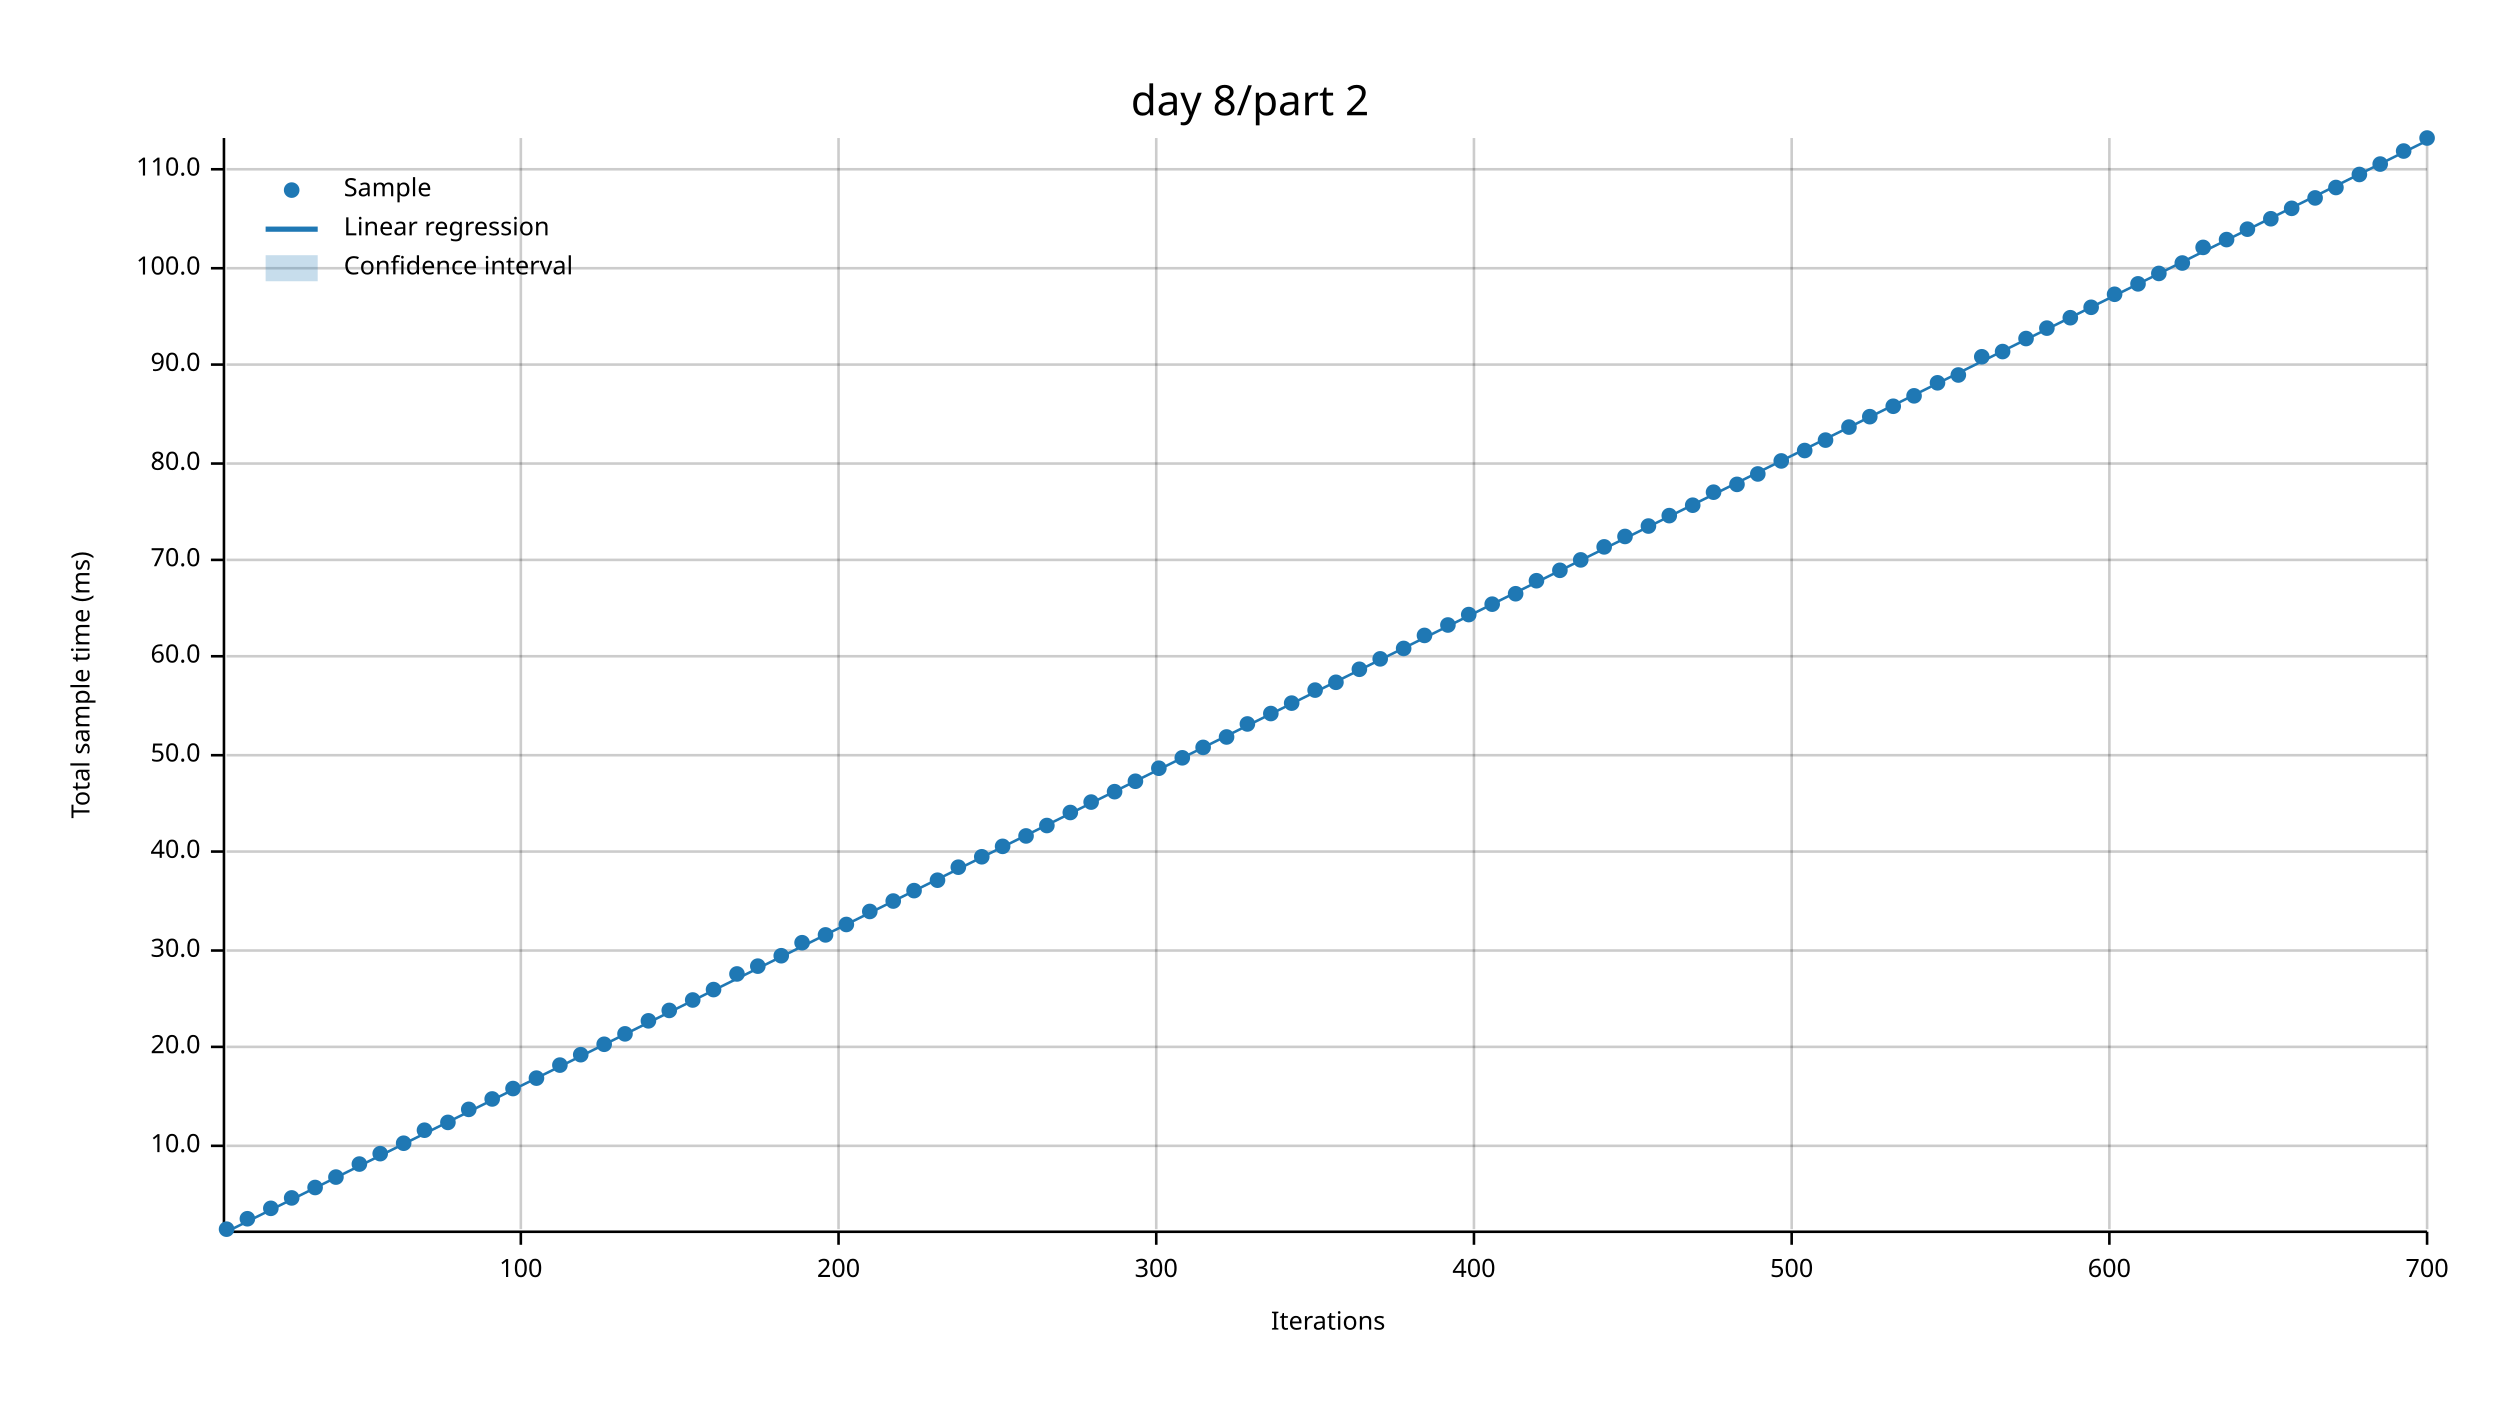
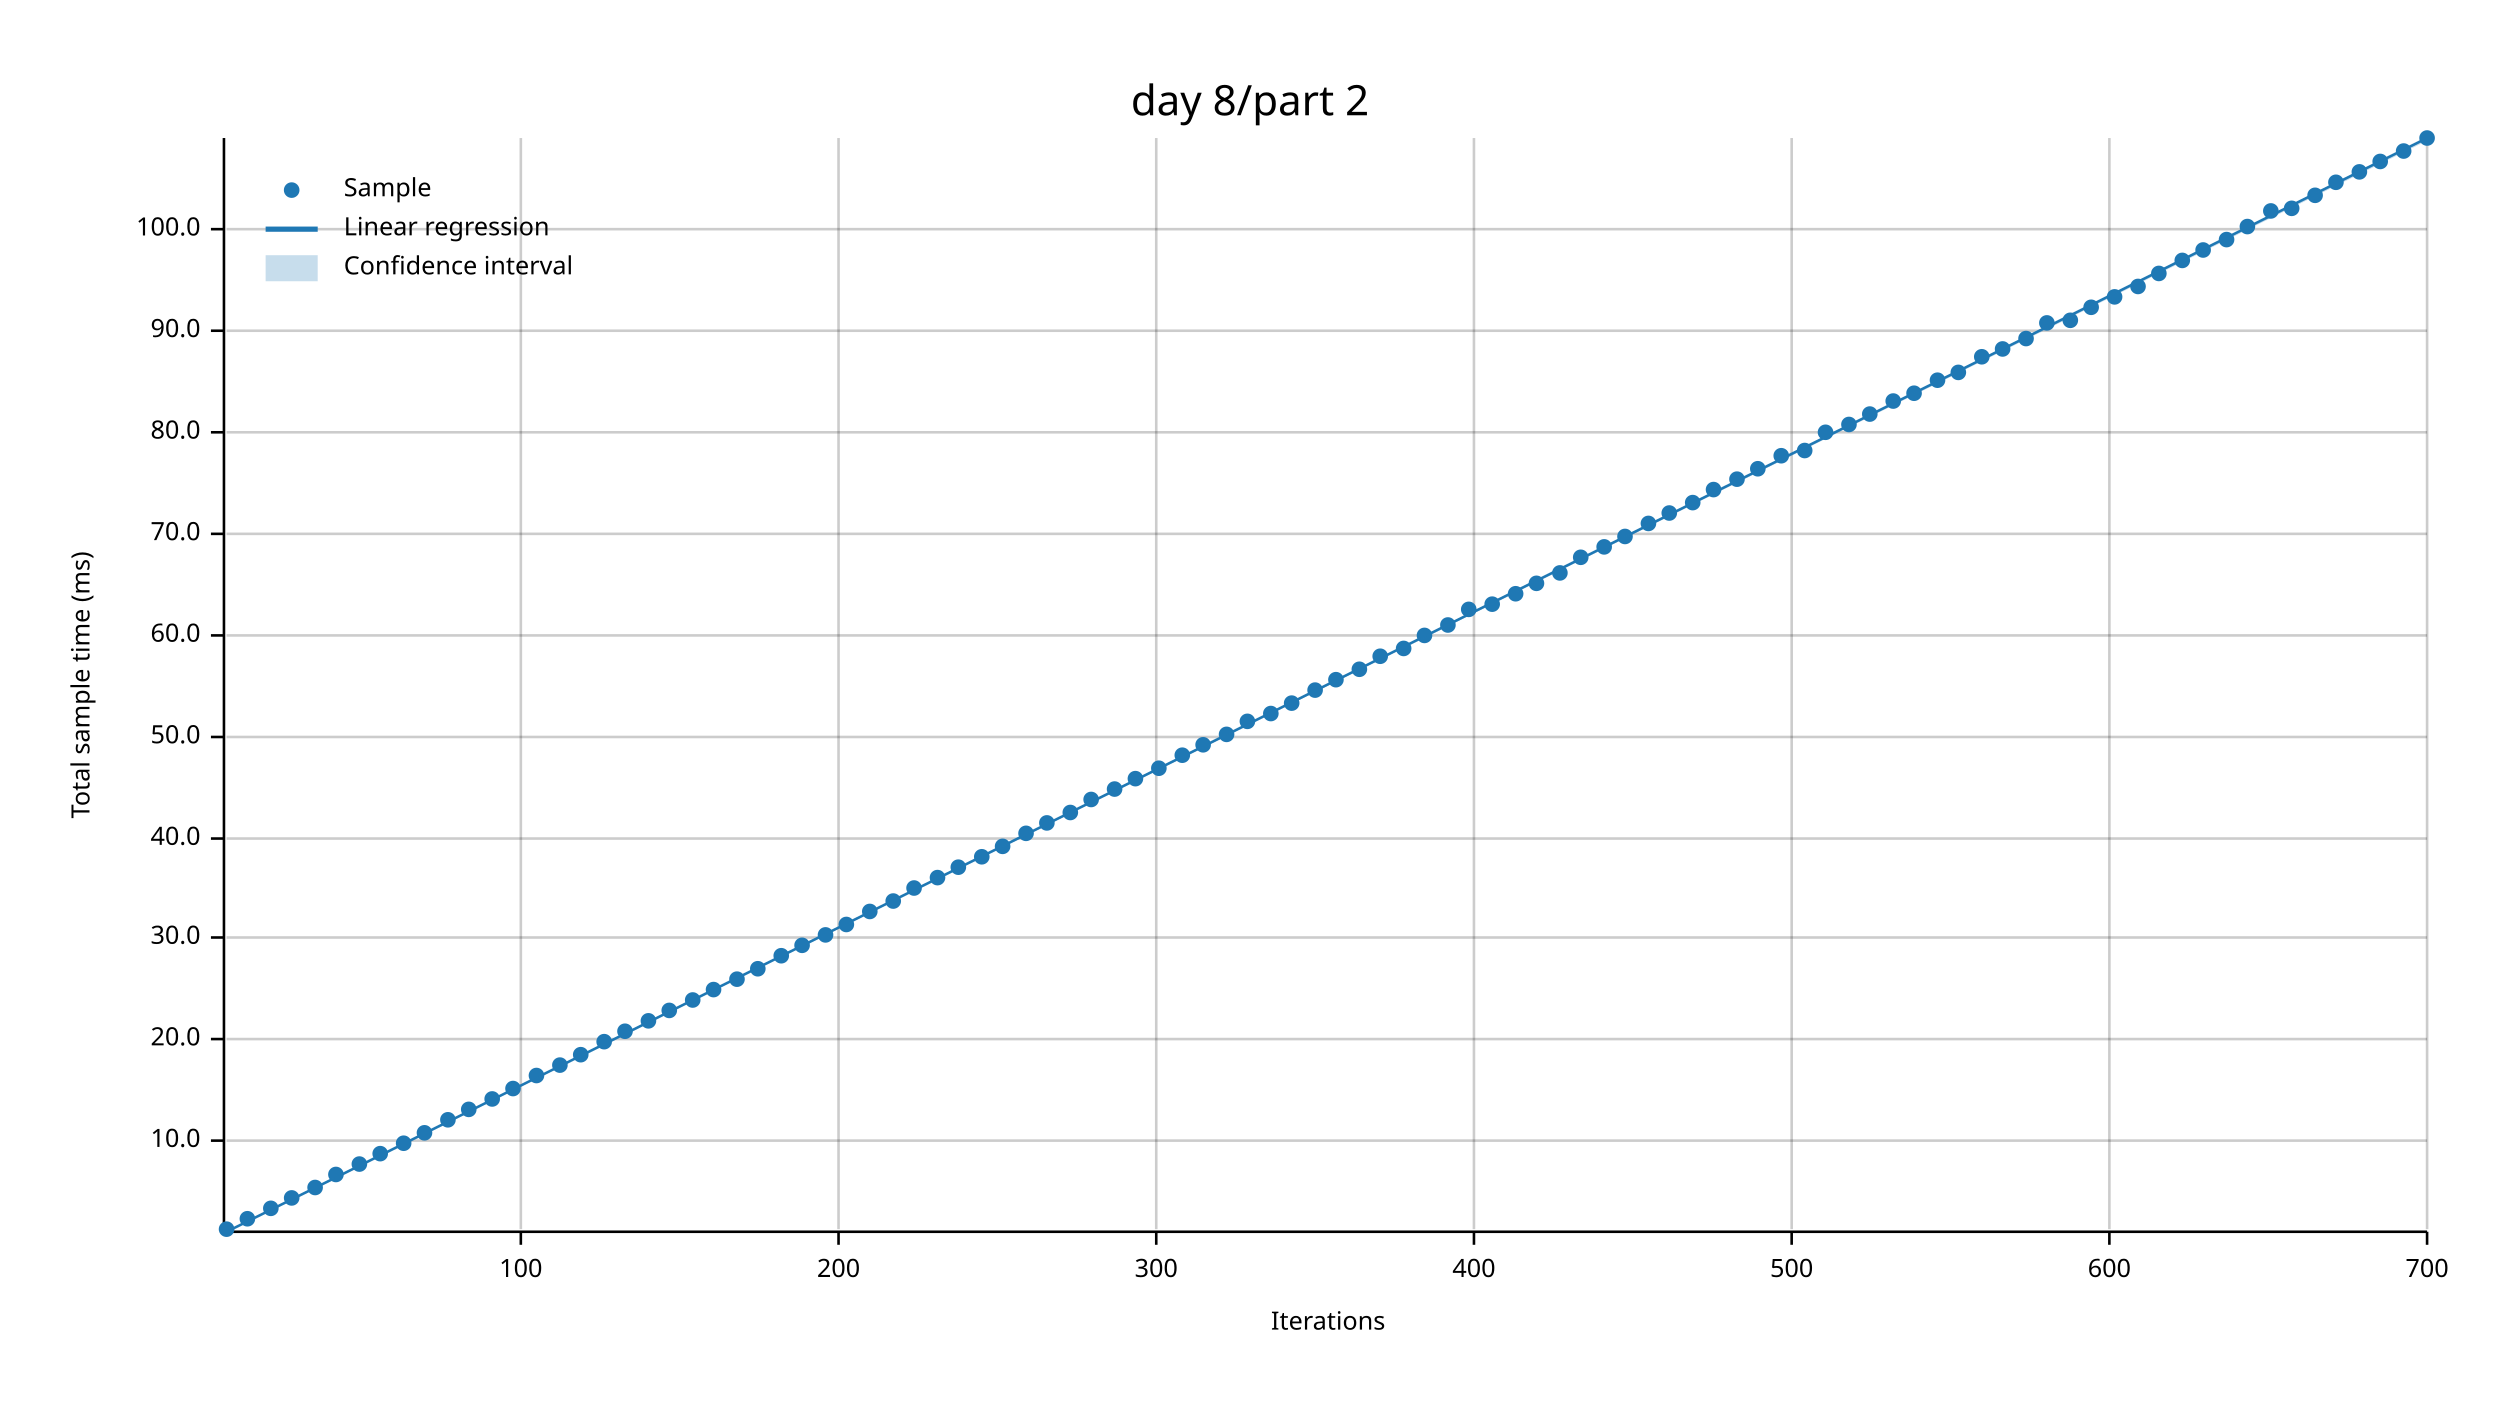
<svg xmlns="http://www.w3.org/2000/svg" width="960" height="540" viewBox="0 0 960 540">
  <text x="480" y="32" dy="0.76em" text-anchor="middle" font-family="sans-serif" font-size="16.129" opacity="1" fill="#000000">
day 8/part 2
</text>
  <text x="27" y="263" dy="0.76em" text-anchor="middle" font-family="sans-serif" font-size="9.677" opacity="1" fill="#000000" transform="rotate(270, 27, 263)">
Total sample time (ms)
</text>
  <text x="510" y="513" dy="-0.5ex" text-anchor="middle" font-family="sans-serif" font-size="9.677" opacity="1" fill="#000000">
Iterations
</text>
  <line opacity="0.2" stroke="#000000" stroke-width="1" x1="200" y1="472" x2="200" y2="53" />
  <line opacity="0.2" stroke="#000000" stroke-width="1" x1="322" y1="472" x2="322" y2="53" />
  <line opacity="0.2" stroke="#000000" stroke-width="1" x1="444" y1="472" x2="444" y2="53" />
  <line opacity="0.2" stroke="#000000" stroke-width="1" x1="566" y1="472" x2="566" y2="53" />
  <line opacity="0.2" stroke="#000000" stroke-width="1" x1="688" y1="472" x2="688" y2="53" />
  <line opacity="0.2" stroke="#000000" stroke-width="1" x1="810" y1="472" x2="810" y2="53" />
  <line opacity="0.2" stroke="#000000" stroke-width="1" x1="932" y1="472" x2="932" y2="53" />
-   <line opacity="0.2" stroke="#000000" stroke-width="1" x1="87" y1="440" x2="932" y2="440" />
-   <line opacity="0.2" stroke="#000000" stroke-width="1" x1="87" y1="402" x2="932" y2="402" />
-   <line opacity="0.2" stroke="#000000" stroke-width="1" x1="87" y1="365" x2="932" y2="365" />
-   <line opacity="0.2" stroke="#000000" stroke-width="1" x1="87" y1="327" x2="932" y2="327" />
-   <line opacity="0.2" stroke="#000000" stroke-width="1" x1="87" y1="290" x2="932" y2="290" />
-   <line opacity="0.2" stroke="#000000" stroke-width="1" x1="87" y1="252" x2="932" y2="252" />
-   <line opacity="0.2" stroke="#000000" stroke-width="1" x1="87" y1="215" x2="932" y2="215" />
-   <line opacity="0.2" stroke="#000000" stroke-width="1" x1="87" y1="178" x2="932" y2="178" />
-   <line opacity="0.2" stroke="#000000" stroke-width="1" x1="87" y1="140" x2="932" y2="140" />
-   <line opacity="0.2" stroke="#000000" stroke-width="1" x1="87" y1="103" x2="932" y2="103" />
-   <line opacity="0.2" stroke="#000000" stroke-width="1" x1="87" y1="65" x2="932" y2="65" />
+   <line opacity="0.2" stroke="#000000" stroke-width="1" x1="87" y1="438" x2="932" y2="438" />
+   <line opacity="0.2" stroke="#000000" stroke-width="1" x1="87" y1="399" x2="932" y2="399" />
+   <line opacity="0.2" stroke="#000000" stroke-width="1" x1="87" y1="360" x2="932" y2="360" />
+   <line opacity="0.2" stroke="#000000" stroke-width="1" x1="87" y1="322" x2="932" y2="322" />
+   <line opacity="0.2" stroke="#000000" stroke-width="1" x1="87" y1="283" x2="932" y2="283" />
+   <line opacity="0.2" stroke="#000000" stroke-width="1" x1="87" y1="244" x2="932" y2="244" />
+   <line opacity="0.2" stroke="#000000" stroke-width="1" x1="87" y1="205" x2="932" y2="205" />
+   <line opacity="0.2" stroke="#000000" stroke-width="1" x1="87" y1="166" x2="932" y2="166" />
+   <line opacity="0.2" stroke="#000000" stroke-width="1" x1="87" y1="127" x2="932" y2="127" />
+   <line opacity="0.2" stroke="#000000" stroke-width="1" x1="87" y1="88" x2="932" y2="88" />
  <polyline fill="none" opacity="1" stroke="#000000" stroke-width="1" points="86,53 86,472 " />
-   <text x="77" y="440" dy="0.5ex" text-anchor="end" font-family="sans-serif" font-size="9.677" opacity="1" fill="#000000">
+   <text x="77" y="438" dy="0.5ex" text-anchor="end" font-family="sans-serif" font-size="9.677" opacity="1" fill="#000000">
10.0
</text>
-   <polyline fill="none" opacity="1" stroke="#000000" stroke-width="1" points="81,440 86,440 " />
-   <text x="77" y="402" dy="0.5ex" text-anchor="end" font-family="sans-serif" font-size="9.677" opacity="1" fill="#000000">
+   <polyline fill="none" opacity="1" stroke="#000000" stroke-width="1" points="81,438 86,438 " />
+   <text x="77" y="399" dy="0.5ex" text-anchor="end" font-family="sans-serif" font-size="9.677" opacity="1" fill="#000000">
20.0
</text>
-   <polyline fill="none" opacity="1" stroke="#000000" stroke-width="1" points="81,402 86,402 " />
-   <text x="77" y="365" dy="0.5ex" text-anchor="end" font-family="sans-serif" font-size="9.677" opacity="1" fill="#000000">
+   <polyline fill="none" opacity="1" stroke="#000000" stroke-width="1" points="81,399 86,399 " />
+   <text x="77" y="360" dy="0.5ex" text-anchor="end" font-family="sans-serif" font-size="9.677" opacity="1" fill="#000000">
30.0
</text>
-   <polyline fill="none" opacity="1" stroke="#000000" stroke-width="1" points="81,365 86,365 " />
-   <text x="77" y="327" dy="0.5ex" text-anchor="end" font-family="sans-serif" font-size="9.677" opacity="1" fill="#000000">
+   <polyline fill="none" opacity="1" stroke="#000000" stroke-width="1" points="81,360 86,360 " />
+   <text x="77" y="322" dy="0.5ex" text-anchor="end" font-family="sans-serif" font-size="9.677" opacity="1" fill="#000000">
40.0
</text>
-   <polyline fill="none" opacity="1" stroke="#000000" stroke-width="1" points="81,327 86,327 " />
-   <text x="77" y="290" dy="0.5ex" text-anchor="end" font-family="sans-serif" font-size="9.677" opacity="1" fill="#000000">
+   <polyline fill="none" opacity="1" stroke="#000000" stroke-width="1" points="81,322 86,322 " />
+   <text x="77" y="283" dy="0.5ex" text-anchor="end" font-family="sans-serif" font-size="9.677" opacity="1" fill="#000000">
50.0
</text>
-   <polyline fill="none" opacity="1" stroke="#000000" stroke-width="1" points="81,290 86,290 " />
-   <text x="77" y="252" dy="0.5ex" text-anchor="end" font-family="sans-serif" font-size="9.677" opacity="1" fill="#000000">
+   <polyline fill="none" opacity="1" stroke="#000000" stroke-width="1" points="81,283 86,283 " />
+   <text x="77" y="244" dy="0.5ex" text-anchor="end" font-family="sans-serif" font-size="9.677" opacity="1" fill="#000000">
60.0
</text>
-   <polyline fill="none" opacity="1" stroke="#000000" stroke-width="1" points="81,252 86,252 " />
-   <text x="77" y="215" dy="0.5ex" text-anchor="end" font-family="sans-serif" font-size="9.677" opacity="1" fill="#000000">
+   <polyline fill="none" opacity="1" stroke="#000000" stroke-width="1" points="81,244 86,244 " />
+   <text x="77" y="205" dy="0.5ex" text-anchor="end" font-family="sans-serif" font-size="9.677" opacity="1" fill="#000000">
70.0
</text>
-   <polyline fill="none" opacity="1" stroke="#000000" stroke-width="1" points="81,215 86,215 " />
-   <text x="77" y="178" dy="0.5ex" text-anchor="end" font-family="sans-serif" font-size="9.677" opacity="1" fill="#000000">
+   <polyline fill="none" opacity="1" stroke="#000000" stroke-width="1" points="81,205 86,205 " />
+   <text x="77" y="166" dy="0.5ex" text-anchor="end" font-family="sans-serif" font-size="9.677" opacity="1" fill="#000000">
80.0
</text>
-   <polyline fill="none" opacity="1" stroke="#000000" stroke-width="1" points="81,178 86,178 " />
-   <text x="77" y="140" dy="0.5ex" text-anchor="end" font-family="sans-serif" font-size="9.677" opacity="1" fill="#000000">
+   <polyline fill="none" opacity="1" stroke="#000000" stroke-width="1" points="81,166 86,166 " />
+   <text x="77" y="127" dy="0.5ex" text-anchor="end" font-family="sans-serif" font-size="9.677" opacity="1" fill="#000000">
90.0
</text>
-   <polyline fill="none" opacity="1" stroke="#000000" stroke-width="1" points="81,140 86,140 " />
-   <text x="77" y="103" dy="0.5ex" text-anchor="end" font-family="sans-serif" font-size="9.677" opacity="1" fill="#000000">
+   <polyline fill="none" opacity="1" stroke="#000000" stroke-width="1" points="81,127 86,127 " />
+   <text x="77" y="88" dy="0.5ex" text-anchor="end" font-family="sans-serif" font-size="9.677" opacity="1" fill="#000000">
100.0
</text>
-   <polyline fill="none" opacity="1" stroke="#000000" stroke-width="1" points="81,103 86,103 " />
-   <text x="77" y="65" dy="0.5ex" text-anchor="end" font-family="sans-serif" font-size="9.677" opacity="1" fill="#000000">
- 110.0
- </text>
-   <polyline fill="none" opacity="1" stroke="#000000" stroke-width="1" points="81,65 86,65 " />
+   <polyline fill="none" opacity="1" stroke="#000000" stroke-width="1" points="81,88 86,88 " />
  <polyline fill="none" opacity="1" stroke="#000000" stroke-width="1" points="87,473 932,473 " />
  <text x="200" y="483" dy="0.76em" text-anchor="middle" font-family="sans-serif" font-size="9.677" opacity="1" fill="#000000">
100
</text>
  <polyline fill="none" opacity="1" stroke="#000000" stroke-width="1" points="200,473 200,478 " />
  <text x="322" y="483" dy="0.76em" text-anchor="middle" font-family="sans-serif" font-size="9.677" opacity="1" fill="#000000">
200
</text>
  <polyline fill="none" opacity="1" stroke="#000000" stroke-width="1" points="322,473 322,478 " />
  <text x="444" y="483" dy="0.76em" text-anchor="middle" font-family="sans-serif" font-size="9.677" opacity="1" fill="#000000">
300
</text>
  <polyline fill="none" opacity="1" stroke="#000000" stroke-width="1" points="444,473 444,478 " />
  <text x="566" y="483" dy="0.76em" text-anchor="middle" font-family="sans-serif" font-size="9.677" opacity="1" fill="#000000">
400
</text>
  <polyline fill="none" opacity="1" stroke="#000000" stroke-width="1" points="566,473 566,478 " />
  <text x="688" y="483" dy="0.76em" text-anchor="middle" font-family="sans-serif" font-size="9.677" opacity="1" fill="#000000">
500
</text>
  <polyline fill="none" opacity="1" stroke="#000000" stroke-width="1" points="688,473 688,478 " />
  <text x="810" y="483" dy="0.76em" text-anchor="middle" font-family="sans-serif" font-size="9.677" opacity="1" fill="#000000">
600
</text>
  <polyline fill="none" opacity="1" stroke="#000000" stroke-width="1" points="810,473 810,478 " />
  <text x="932" y="483" dy="0.76em" text-anchor="middle" font-family="sans-serif" font-size="9.677" opacity="1" fill="#000000">
700
</text>
  <polyline fill="none" opacity="1" stroke="#000000" stroke-width="1" points="932,473 932,478 " />
  <circle cx="87" cy="472" r="3" opacity="1" fill="#1F78B4" stroke="none" stroke-width="1" />
  <circle cx="95" cy="468" r="3" opacity="1" fill="#1F78B4" stroke="none" stroke-width="1" />
  <circle cx="104" cy="464" r="3" opacity="1" fill="#1F78B4" stroke="none" stroke-width="1" />
  <circle cx="112" cy="460" r="3" opacity="1" fill="#1F78B4" stroke="none" stroke-width="1" />
  <circle cx="121" cy="456" r="3" opacity="1" fill="#1F78B4" stroke="none" stroke-width="1" />
-   <circle cx="129" cy="452" r="3" opacity="1" fill="#1F78B4" stroke="none" stroke-width="1" />
+   <circle cx="129" cy="451" r="3" opacity="1" fill="#1F78B4" stroke="none" stroke-width="1" />
  <circle cx="138" cy="447" r="3" opacity="1" fill="#1F78B4" stroke="none" stroke-width="1" />
  <circle cx="146" cy="443" r="3" opacity="1" fill="#1F78B4" stroke="none" stroke-width="1" />
  <circle cx="155" cy="439" r="3" opacity="1" fill="#1F78B4" stroke="none" stroke-width="1" />
-   <circle cx="163" cy="434" r="3" opacity="1" fill="#1F78B4" stroke="none" stroke-width="1" />
-   <circle cx="172" cy="431" r="3" opacity="1" fill="#1F78B4" stroke="none" stroke-width="1" />
+   <circle cx="163" cy="435" r="3" opacity="1" fill="#1F78B4" stroke="none" stroke-width="1" />
+   <circle cx="172" cy="430" r="3" opacity="1" fill="#1F78B4" stroke="none" stroke-width="1" />
  <circle cx="180" cy="426" r="3" opacity="1" fill="#1F78B4" stroke="none" stroke-width="1" />
  <circle cx="189" cy="422" r="3" opacity="1" fill="#1F78B4" stroke="none" stroke-width="1" />
  <circle cx="197" cy="418" r="3" opacity="1" fill="#1F78B4" stroke="none" stroke-width="1" />
-   <circle cx="206" cy="414" r="3" opacity="1" fill="#1F78B4" stroke="none" stroke-width="1" />
+   <circle cx="206" cy="413" r="3" opacity="1" fill="#1F78B4" stroke="none" stroke-width="1" />
  <circle cx="215" cy="409" r="3" opacity="1" fill="#1F78B4" stroke="none" stroke-width="1" />
  <circle cx="223" cy="405" r="3" opacity="1" fill="#1F78B4" stroke="none" stroke-width="1" />
-   <circle cx="232" cy="401" r="3" opacity="1" fill="#1F78B4" stroke="none" stroke-width="1" />
-   <circle cx="240" cy="397" r="3" opacity="1" fill="#1F78B4" stroke="none" stroke-width="1" />
+   <circle cx="232" cy="400" r="3" opacity="1" fill="#1F78B4" stroke="none" stroke-width="1" />
+   <circle cx="240" cy="396" r="3" opacity="1" fill="#1F78B4" stroke="none" stroke-width="1" />
  <circle cx="249" cy="392" r="3" opacity="1" fill="#1F78B4" stroke="none" stroke-width="1" />
  <circle cx="257" cy="388" r="3" opacity="1" fill="#1F78B4" stroke="none" stroke-width="1" />
  <circle cx="266" cy="384" r="3" opacity="1" fill="#1F78B4" stroke="none" stroke-width="1" />
  <circle cx="274" cy="380" r="3" opacity="1" fill="#1F78B4" stroke="none" stroke-width="1" />
-   <circle cx="283" cy="374" r="3" opacity="1" fill="#1F78B4" stroke="none" stroke-width="1" />
-   <circle cx="291" cy="371" r="3" opacity="1" fill="#1F78B4" stroke="none" stroke-width="1" />
+   <circle cx="283" cy="376" r="3" opacity="1" fill="#1F78B4" stroke="none" stroke-width="1" />
+   <circle cx="291" cy="372" r="3" opacity="1" fill="#1F78B4" stroke="none" stroke-width="1" />
  <circle cx="300" cy="367" r="3" opacity="1" fill="#1F78B4" stroke="none" stroke-width="1" />
-   <circle cx="308" cy="362" r="3" opacity="1" fill="#1F78B4" stroke="none" stroke-width="1" />
+   <circle cx="308" cy="363" r="3" opacity="1" fill="#1F78B4" stroke="none" stroke-width="1" />
  <circle cx="317" cy="359" r="3" opacity="1" fill="#1F78B4" stroke="none" stroke-width="1" />
  <circle cx="325" cy="355" r="3" opacity="1" fill="#1F78B4" stroke="none" stroke-width="1" />
  <circle cx="334" cy="350" r="3" opacity="1" fill="#1F78B4" stroke="none" stroke-width="1" />
  <circle cx="343" cy="346" r="3" opacity="1" fill="#1F78B4" stroke="none" stroke-width="1" />
-   <circle cx="351" cy="342" r="3" opacity="1" fill="#1F78B4" stroke="none" stroke-width="1" />
-   <circle cx="360" cy="338" r="3" opacity="1" fill="#1F78B4" stroke="none" stroke-width="1" />
+   <circle cx="351" cy="341" r="3" opacity="1" fill="#1F78B4" stroke="none" stroke-width="1" />
+   <circle cx="360" cy="337" r="3" opacity="1" fill="#1F78B4" stroke="none" stroke-width="1" />
  <circle cx="368" cy="333" r="3" opacity="1" fill="#1F78B4" stroke="none" stroke-width="1" />
  <circle cx="377" cy="329" r="3" opacity="1" fill="#1F78B4" stroke="none" stroke-width="1" />
  <circle cx="385" cy="325" r="3" opacity="1" fill="#1F78B4" stroke="none" stroke-width="1" />
-   <circle cx="394" cy="321" r="3" opacity="1" fill="#1F78B4" stroke="none" stroke-width="1" />
-   <circle cx="402" cy="317" r="3" opacity="1" fill="#1F78B4" stroke="none" stroke-width="1" />
+   <circle cx="394" cy="320" r="3" opacity="1" fill="#1F78B4" stroke="none" stroke-width="1" />
+   <circle cx="402" cy="316" r="3" opacity="1" fill="#1F78B4" stroke="none" stroke-width="1" />
  <circle cx="411" cy="312" r="3" opacity="1" fill="#1F78B4" stroke="none" stroke-width="1" />
-   <circle cx="419" cy="308" r="3" opacity="1" fill="#1F78B4" stroke="none" stroke-width="1" />
-   <circle cx="428" cy="304" r="3" opacity="1" fill="#1F78B4" stroke="none" stroke-width="1" />
-   <circle cx="436" cy="300" r="3" opacity="1" fill="#1F78B4" stroke="none" stroke-width="1" />
+   <circle cx="419" cy="307" r="3" opacity="1" fill="#1F78B4" stroke="none" stroke-width="1" />
+   <circle cx="428" cy="303" r="3" opacity="1" fill="#1F78B4" stroke="none" stroke-width="1" />
+   <circle cx="436" cy="299" r="3" opacity="1" fill="#1F78B4" stroke="none" stroke-width="1" />
  <circle cx="445" cy="295" r="3" opacity="1" fill="#1F78B4" stroke="none" stroke-width="1" />
-   <circle cx="454" cy="291" r="3" opacity="1" fill="#1F78B4" stroke="none" stroke-width="1" />
-   <circle cx="462" cy="287" r="3" opacity="1" fill="#1F78B4" stroke="none" stroke-width="1" />
-   <circle cx="471" cy="283" r="3" opacity="1" fill="#1F78B4" stroke="none" stroke-width="1" />
-   <circle cx="479" cy="278" r="3" opacity="1" fill="#1F78B4" stroke="none" stroke-width="1" />
+   <circle cx="454" cy="290" r="3" opacity="1" fill="#1F78B4" stroke="none" stroke-width="1" />
+   <circle cx="462" cy="286" r="3" opacity="1" fill="#1F78B4" stroke="none" stroke-width="1" />
+   <circle cx="471" cy="282" r="3" opacity="1" fill="#1F78B4" stroke="none" stroke-width="1" />
+   <circle cx="479" cy="277" r="3" opacity="1" fill="#1F78B4" stroke="none" stroke-width="1" />
  <circle cx="488" cy="274" r="3" opacity="1" fill="#1F78B4" stroke="none" stroke-width="1" />
  <circle cx="496" cy="270" r="3" opacity="1" fill="#1F78B4" stroke="none" stroke-width="1" />
  <circle cx="505" cy="265" r="3" opacity="1" fill="#1F78B4" stroke="none" stroke-width="1" />
-   <circle cx="513" cy="262" r="3" opacity="1" fill="#1F78B4" stroke="none" stroke-width="1" />
+   <circle cx="513" cy="261" r="3" opacity="1" fill="#1F78B4" stroke="none" stroke-width="1" />
  <circle cx="522" cy="257" r="3" opacity="1" fill="#1F78B4" stroke="none" stroke-width="1" />
-   <circle cx="530" cy="253" r="3" opacity="1" fill="#1F78B4" stroke="none" stroke-width="1" />
+   <circle cx="530" cy="252" r="3" opacity="1" fill="#1F78B4" stroke="none" stroke-width="1" />
  <circle cx="539" cy="249" r="3" opacity="1" fill="#1F78B4" stroke="none" stroke-width="1" />
  <circle cx="547" cy="244" r="3" opacity="1" fill="#1F78B4" stroke="none" stroke-width="1" />
  <circle cx="556" cy="240" r="3" opacity="1" fill="#1F78B4" stroke="none" stroke-width="1" />
-   <circle cx="564" cy="236" r="3" opacity="1" fill="#1F78B4" stroke="none" stroke-width="1" />
+   <circle cx="564" cy="234" r="3" opacity="1" fill="#1F78B4" stroke="none" stroke-width="1" />
  <circle cx="573" cy="232" r="3" opacity="1" fill="#1F78B4" stroke="none" stroke-width="1" />
  <circle cx="582" cy="228" r="3" opacity="1" fill="#1F78B4" stroke="none" stroke-width="1" />
-   <circle cx="590" cy="223" r="3" opacity="1" fill="#1F78B4" stroke="none" stroke-width="1" />
-   <circle cx="599" cy="219" r="3" opacity="1" fill="#1F78B4" stroke="none" stroke-width="1" />
-   <circle cx="607" cy="215" r="3" opacity="1" fill="#1F78B4" stroke="none" stroke-width="1" />
+   <circle cx="590" cy="224" r="3" opacity="1" fill="#1F78B4" stroke="none" stroke-width="1" />
+   <circle cx="599" cy="220" r="3" opacity="1" fill="#1F78B4" stroke="none" stroke-width="1" />
+   <circle cx="607" cy="214" r="3" opacity="1" fill="#1F78B4" stroke="none" stroke-width="1" />
  <circle cx="616" cy="210" r="3" opacity="1" fill="#1F78B4" stroke="none" stroke-width="1" />
  <circle cx="624" cy="206" r="3" opacity="1" fill="#1F78B4" stroke="none" stroke-width="1" />
-   <circle cx="633" cy="202" r="3" opacity="1" fill="#1F78B4" stroke="none" stroke-width="1" />
-   <circle cx="641" cy="198" r="3" opacity="1" fill="#1F78B4" stroke="none" stroke-width="1" />
-   <circle cx="650" cy="194" r="3" opacity="1" fill="#1F78B4" stroke="none" stroke-width="1" />
-   <circle cx="658" cy="189" r="3" opacity="1" fill="#1F78B4" stroke="none" stroke-width="1" />
-   <circle cx="667" cy="186" r="3" opacity="1" fill="#1F78B4" stroke="none" stroke-width="1" />
-   <circle cx="675" cy="182" r="3" opacity="1" fill="#1F78B4" stroke="none" stroke-width="1" />
-   <circle cx="684" cy="177" r="3" opacity="1" fill="#1F78B4" stroke="none" stroke-width="1" />
+   <circle cx="633" cy="201" r="3" opacity="1" fill="#1F78B4" stroke="none" stroke-width="1" />
+   <circle cx="641" cy="197" r="3" opacity="1" fill="#1F78B4" stroke="none" stroke-width="1" />
+   <circle cx="650" cy="193" r="3" opacity="1" fill="#1F78B4" stroke="none" stroke-width="1" />
+   <circle cx="658" cy="188" r="3" opacity="1" fill="#1F78B4" stroke="none" stroke-width="1" />
+   <circle cx="667" cy="184" r="3" opacity="1" fill="#1F78B4" stroke="none" stroke-width="1" />
+   <circle cx="675" cy="180" r="3" opacity="1" fill="#1F78B4" stroke="none" stroke-width="1" />
+   <circle cx="684" cy="175" r="3" opacity="1" fill="#1F78B4" stroke="none" stroke-width="1" />
  <circle cx="693" cy="173" r="3" opacity="1" fill="#1F78B4" stroke="none" stroke-width="1" />
-   <circle cx="701" cy="169" r="3" opacity="1" fill="#1F78B4" stroke="none" stroke-width="1" />
-   <circle cx="710" cy="164" r="3" opacity="1" fill="#1F78B4" stroke="none" stroke-width="1" />
-   <circle cx="718" cy="160" r="3" opacity="1" fill="#1F78B4" stroke="none" stroke-width="1" />
-   <circle cx="727" cy="156" r="3" opacity="1" fill="#1F78B4" stroke="none" stroke-width="1" />
-   <circle cx="735" cy="152" r="3" opacity="1" fill="#1F78B4" stroke="none" stroke-width="1" />
-   <circle cx="744" cy="147" r="3" opacity="1" fill="#1F78B4" stroke="none" stroke-width="1" />
-   <circle cx="752" cy="144" r="3" opacity="1" fill="#1F78B4" stroke="none" stroke-width="1" />
+   <circle cx="701" cy="166" r="3" opacity="1" fill="#1F78B4" stroke="none" stroke-width="1" />
+   <circle cx="710" cy="163" r="3" opacity="1" fill="#1F78B4" stroke="none" stroke-width="1" />
+   <circle cx="718" cy="159" r="3" opacity="1" fill="#1F78B4" stroke="none" stroke-width="1" />
+   <circle cx="727" cy="154" r="3" opacity="1" fill="#1F78B4" stroke="none" stroke-width="1" />
+   <circle cx="735" cy="151" r="3" opacity="1" fill="#1F78B4" stroke="none" stroke-width="1" />
+   <circle cx="744" cy="146" r="3" opacity="1" fill="#1F78B4" stroke="none" stroke-width="1" />
+   <circle cx="752" cy="143" r="3" opacity="1" fill="#1F78B4" stroke="none" stroke-width="1" />
  <circle cx="761" cy="137" r="3" opacity="1" fill="#1F78B4" stroke="none" stroke-width="1" />
-   <circle cx="769" cy="135" r="3" opacity="1" fill="#1F78B4" stroke="none" stroke-width="1" />
+   <circle cx="769" cy="134" r="3" opacity="1" fill="#1F78B4" stroke="none" stroke-width="1" />
  <circle cx="778" cy="130" r="3" opacity="1" fill="#1F78B4" stroke="none" stroke-width="1" />
-   <circle cx="786" cy="126" r="3" opacity="1" fill="#1F78B4" stroke="none" stroke-width="1" />
-   <circle cx="795" cy="122" r="3" opacity="1" fill="#1F78B4" stroke="none" stroke-width="1" />
+   <circle cx="786" cy="124" r="3" opacity="1" fill="#1F78B4" stroke="none" stroke-width="1" />
+   <circle cx="795" cy="123" r="3" opacity="1" fill="#1F78B4" stroke="none" stroke-width="1" />
  <circle cx="803" cy="118" r="3" opacity="1" fill="#1F78B4" stroke="none" stroke-width="1" />
-   <circle cx="812" cy="113" r="3" opacity="1" fill="#1F78B4" stroke="none" stroke-width="1" />
-   <circle cx="821" cy="109" r="3" opacity="1" fill="#1F78B4" stroke="none" stroke-width="1" />
+   <circle cx="812" cy="114" r="3" opacity="1" fill="#1F78B4" stroke="none" stroke-width="1" />
+   <circle cx="821" cy="110" r="3" opacity="1" fill="#1F78B4" stroke="none" stroke-width="1" />
  <circle cx="829" cy="105" r="3" opacity="1" fill="#1F78B4" stroke="none" stroke-width="1" />
-   <circle cx="838" cy="101" r="3" opacity="1" fill="#1F78B4" stroke="none" stroke-width="1" />
-   <circle cx="846" cy="95" r="3" opacity="1" fill="#1F78B4" stroke="none" stroke-width="1" />
+   <circle cx="838" cy="100" r="3" opacity="1" fill="#1F78B4" stroke="none" stroke-width="1" />
+   <circle cx="846" cy="96" r="3" opacity="1" fill="#1F78B4" stroke="none" stroke-width="1" />
  <circle cx="855" cy="92" r="3" opacity="1" fill="#1F78B4" stroke="none" stroke-width="1" />
-   <circle cx="863" cy="88" r="3" opacity="1" fill="#1F78B4" stroke="none" stroke-width="1" />
-   <circle cx="872" cy="84" r="3" opacity="1" fill="#1F78B4" stroke="none" stroke-width="1" />
+   <circle cx="863" cy="87" r="3" opacity="1" fill="#1F78B4" stroke="none" stroke-width="1" />
+   <circle cx="872" cy="81" r="3" opacity="1" fill="#1F78B4" stroke="none" stroke-width="1" />
  <circle cx="880" cy="80" r="3" opacity="1" fill="#1F78B4" stroke="none" stroke-width="1" />
-   <circle cx="889" cy="76" r="3" opacity="1" fill="#1F78B4" stroke="none" stroke-width="1" />
-   <circle cx="897" cy="72" r="3" opacity="1" fill="#1F78B4" stroke="none" stroke-width="1" />
-   <circle cx="906" cy="67" r="3" opacity="1" fill="#1F78B4" stroke="none" stroke-width="1" />
-   <circle cx="914" cy="63" r="3" opacity="1" fill="#1F78B4" stroke="none" stroke-width="1" />
+   <circle cx="889" cy="75" r="3" opacity="1" fill="#1F78B4" stroke="none" stroke-width="1" />
+   <circle cx="897" cy="70" r="3" opacity="1" fill="#1F78B4" stroke="none" stroke-width="1" />
+   <circle cx="906" cy="66" r="3" opacity="1" fill="#1F78B4" stroke="none" stroke-width="1" />
+   <circle cx="914" cy="62" r="3" opacity="1" fill="#1F78B4" stroke="none" stroke-width="1" />
  <circle cx="923" cy="58" r="3" opacity="1" fill="#1F78B4" stroke="none" stroke-width="1" />
  <circle cx="932" cy="53" r="3" opacity="1" fill="#1F78B4" stroke="none" stroke-width="1" />
-   <polyline fill="none" opacity="1" stroke="#1F78B4" stroke-width="1" points="87,473 932,54 " />
-   <polygon opacity="0.25" fill="#1F78B4" points="87,473 932,54 932,54 " />
+   <polyline fill="none" opacity="1" stroke="#1F78B4" stroke-width="1" points="87,473 932,53 " />
+   <polygon opacity="0.25" fill="#1F78B4" points="87,473 932,54 932,53 " />
  <text x="132" y="68" dy="0.76em" text-anchor="start" font-family="sans-serif" font-size="9.677" opacity="1" fill="#000000">
Sample
</text>
  <text x="132" y="83" dy="0.76em" text-anchor="start" font-family="sans-serif" font-size="9.677" opacity="1" fill="#000000">
Linear regression
</text>
  <text x="132" y="98" dy="0.76em" text-anchor="start" font-family="sans-serif" font-size="9.677" opacity="1" fill="#000000">
Confidence interval
</text>
  <circle cx="112" cy="73" r="3" opacity="1" fill="#1F78B4" stroke="none" stroke-width="1" />
  <polyline fill="none" opacity="1" stroke="#1F78B4" stroke-width="2" points="102,88 122,88 " />
  <rect x="102" y="98" width="20" height="10" opacity="0.25" fill="#1F78B4" stroke="none" />
</svg>
